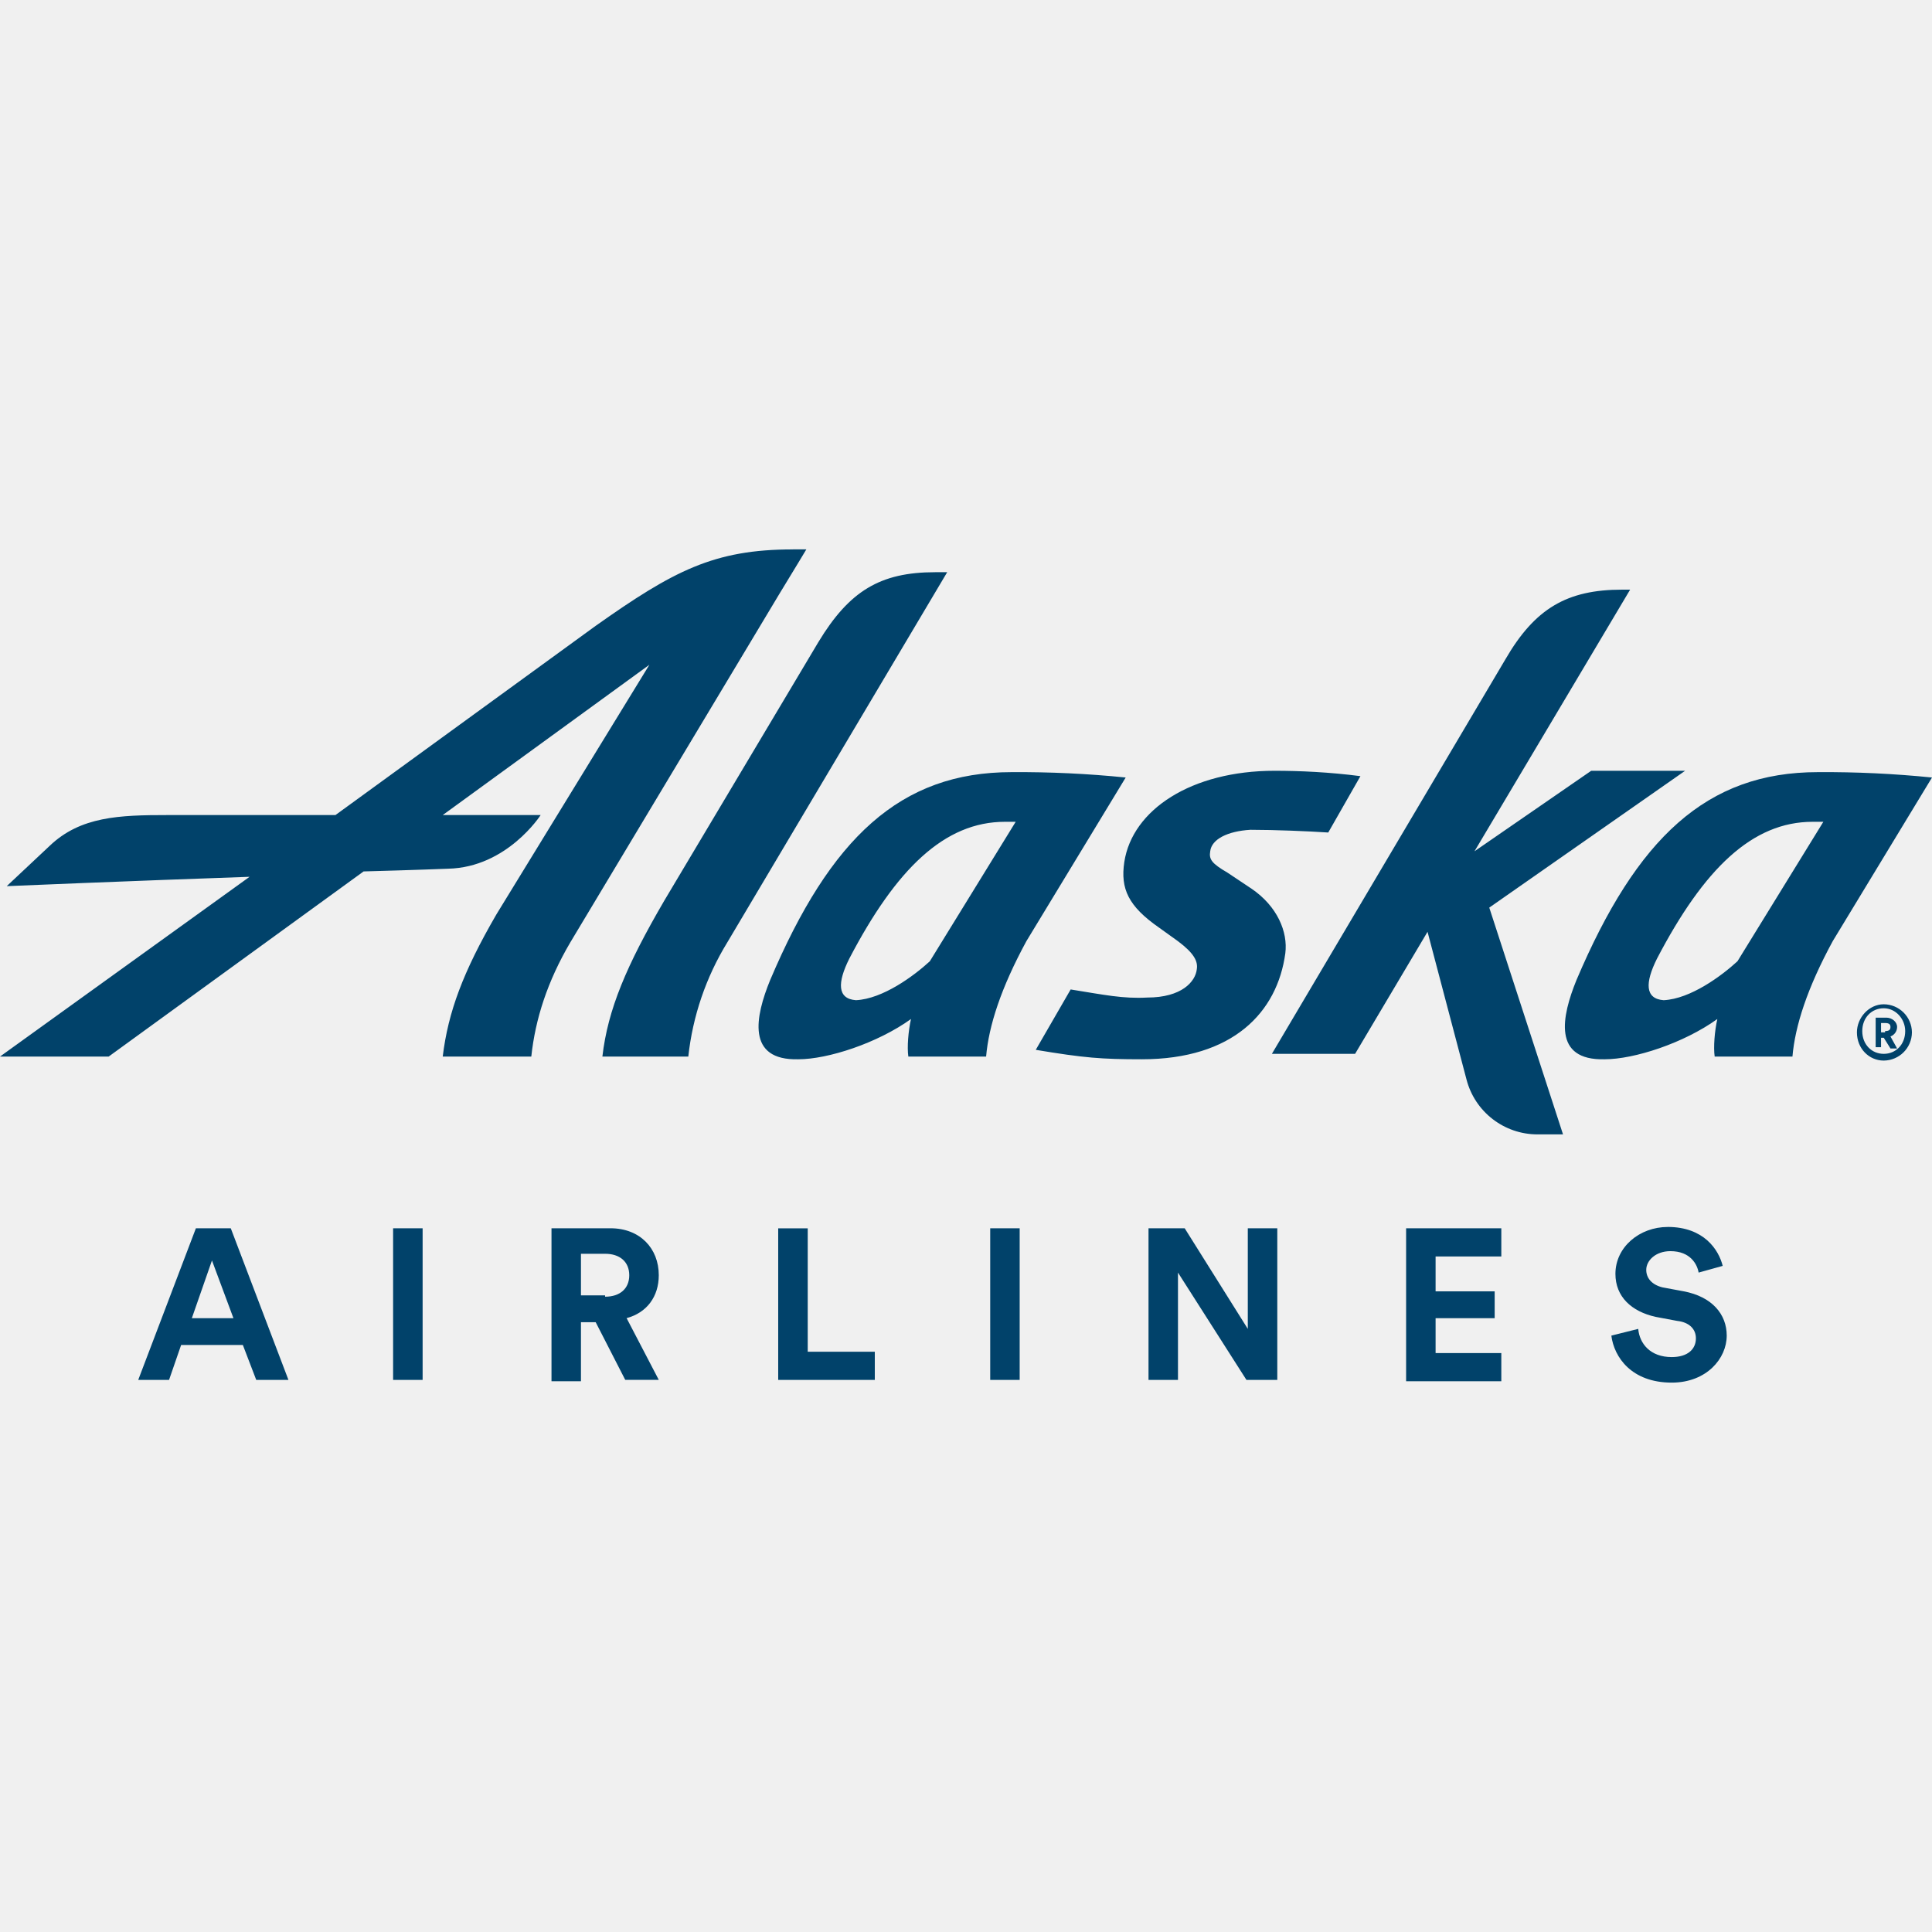
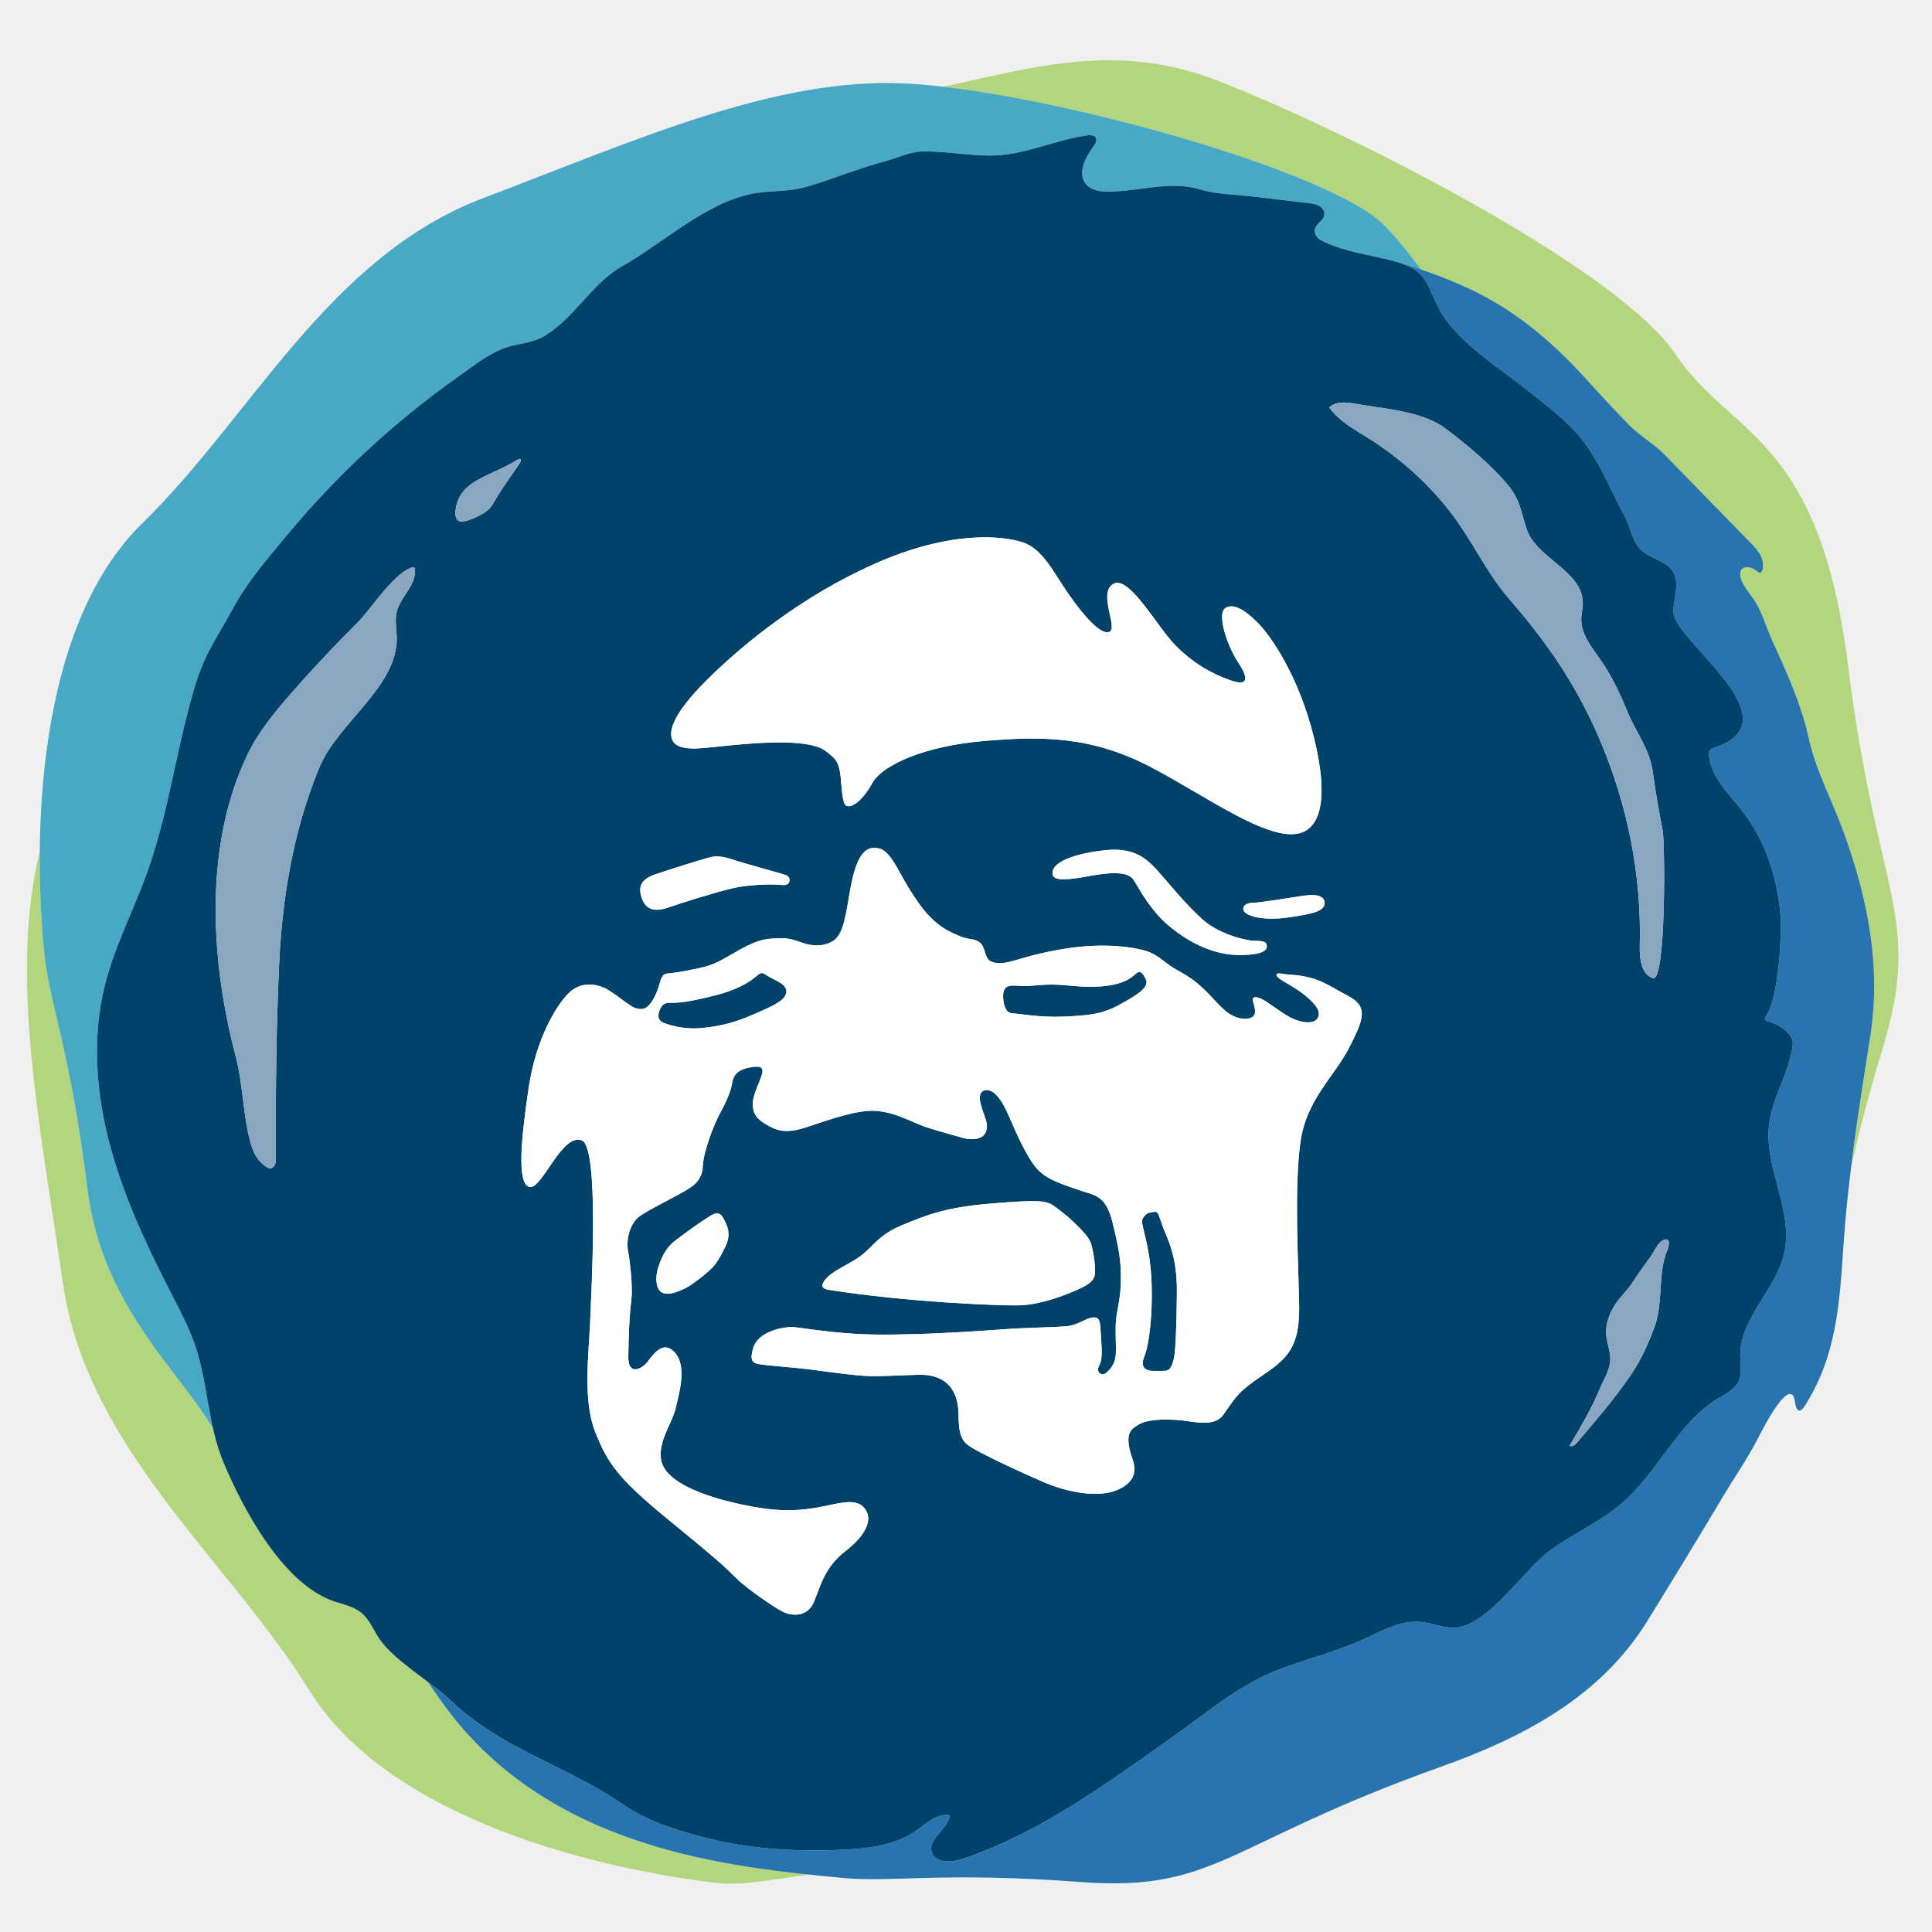
- <svg xmlns="http://www.w3.org/2000/svg" role="img" viewBox="0 0 64 64" fill="#01426a">
-   <path d="M26.268 18.2c-2.623 0-3.958.71-6.536 2.532L11.112 27H5.554c-1.6 0-2.888.044-3.91 1.021L.223 29.355s4.178-.177 8.045-.31L0 35h3.6l8.445-6.133c1.644-.044 2.799-.09 2.799-.09C16.799 28.733 17.91 27 17.91 27h-3.244l6.846-4.979-5.067 8.268c-1.11 1.911-1.601 3.244-1.779 4.711H17.6c.133-1.244.533-2.488 1.289-3.777l6.933-11.557c.49-.8.889-1.467.889-1.467h-.443zm4.71.755c-1.822 0-2.844.624-3.867 2.313L22 29.844c-1.244 2.133-1.867 3.6-2.045 5.156h2.846a9.115 9.115 0 0 1 1.289-3.777l7.287-12.268h-.398zm22.754.578c-1.822 0-2.887.622-3.865 2.31L42.133 34.91h2.756l2.4-4.043 1.29 4.889a2.428 2.428 0 0 0 2.355 1.822h.843l-2.443-7.512 6.488-4.533h-3.111L48.844 28.2 54 19.533h-.268zm-11.51 6c-2.755 0-4.711 1.288-4.978 3.022-.133.889.134 1.466 1.156 2.177l.621.446c.534.4.668.667.624.933-.045.4-.49.934-1.645.934-.8.044-1.422-.09-2.533-.268l-1.156 2c1.6.267 2.178.313 3.511.313 3.022 0 4.49-1.556 4.756-3.512.089-.711-.267-1.555-1.111-2.133l-.801-.535c-.533-.311-.62-.444-.576-.71.044-.4.576-.667 1.332-.712.8 0 1.911.046 2.578.09l1.066-1.867c-1.022-.133-1.999-.178-2.843-.178zm-8.71.045c-3.69 0-6 2.178-8 6.889-.49 1.2-.8 2.667.933 2.623.978 0 2.622-.534 3.733-1.334-.09.4-.133.933-.088 1.244h2.576c.089-1.022.49-2.267 1.334-3.822l3.29-5.422a35.26 35.26 0 0 0-3.778-.178zm26.71 0c-3.688 0-6 2.178-8 6.889-.488 1.2-.8 2.667.934 2.623.978 0 2.622-.534 3.733-1.334-.09.4-.133.933-.088 1.244h2.576c.089-1.022.49-2.267 1.334-3.822L64 25.756a35.26 35.26 0 0 0-3.777-.178zM33.29 27.223h.356l-2.844 4.62c-.534.49-1.557 1.245-2.446 1.29-.622-.045-.622-.577-.222-1.377 1.555-2.978 3.156-4.533 5.156-4.533zm26.756 0h.355l-2.845 4.62c-.534.49-1.555 1.245-2.444 1.29-.622-.045-.622-.577-.222-1.377 1.555-2.978 3.156-4.533 5.156-4.533zm2.355 6.045c-.488 0-.888.442-.888.931 0 .534.4.934.888.934a.94.94 0 0 0 .934-.934.938.938 0 0 0-.934-.931zm0 .132c.4 0 .711.356.711.756 0 .445-.31.754-.71.754-.4 0-.712-.31-.712-.754S62 33.4 62.4 33.4zm-.267.31v.98h.178v-.313h.09l.222.355h.22l-.22-.398a.335.335 0 0 0 .22-.313c0-.177-.177-.31-.355-.31h-.355zm.178.179h.134c.134 0 .178.044.178.132 0 .09-.044.135-.178.135v.043h-.134v-.31zm-7.067 6.756c-.933 0-1.732.665-1.732 1.554 0 .756.532 1.246 1.332 1.424l.71.133c.4.044.624.267.624.578 0 .356-.268.621-.801.621-.711 0-1.065-.445-1.11-.934l-.89.223c.089.711.667 1.557 2 1.557 1.156 0 1.822-.801 1.822-1.557 0-.711-.488-1.289-1.422-1.467l-.71-.132c-.356-.09-.534-.312-.534-.579 0-.31.312-.62.801-.62.667 0 .89.444.934.71l.798-.222c-.133-.534-.622-1.29-1.822-1.29zm-48.756.044-1.91 5.022H5.6l.4-1.156h2.045l.443 1.156h1.067l-1.91-5.022H6.488zm6.533 0v5.022H14v-5.022h-.979zm5.247 0v5.067h.976V43.8h.488l.979 1.91h1.111l-1.066-2.045c.667-.178 1.066-.71 1.066-1.422 0-.889-.622-1.555-1.6-1.555h-1.954zm7.51 0v5.022h3.2v-.934h-2.222V40.69h-.979zm7.023 0v5.022h.976v-5.022h-.976zm5.244 0v5.022h.976v-3.555l2.268 3.555h1.022v-5.022h-.977v3.332l-2.09-3.332h-1.2zm8.533 0v5.067h3.154v-.934h-2.177v-1.156h1.957v-.889h-1.957v-1.154h2.177v-.934h-3.154zm-27.334.844h.8c.49 0 .8.267.8.711 0 .445-.31.711-.8.711v-.045h-.8v-1.377zm-12.223.223.711 1.91H6.355l.666-1.91z" />
+ <svg xmlns="http://www.w3.org/2000/svg" role="img" viewBox="449.7 96.1 213.0 213.0">
+   <path fill="#b3d57d" d="M 653.45 169.52 C 650.27 143.97 640.57 144.33 634.4 135.13 C 628.24 125.93 599.46 111.1 584.12 105.06 C 572.82 100.61 563.58 103.58 553.66 105.66 C 569.02 107.43 594.82 114.73 601.66 120.34 C 602.74 121.23 604.32 123.09 606.22 125.61 C 606.27 125.67 606.32 125.75 606.37 125.81 C 612.84 128.05 618.01 130.71 624.47 137.78 C 626.07 139.54 627.67 141.31 629.34 142.99 C 630.54 144.21 632.01 144.98 633.21 146.23 C 636.47 149.55 639.71 152.88 642.96 156.21 C 644.07 157.36 644.07 158.1 644.07 158.49 C 644.08 158.88 643.9 159.54 643.41 159.09 C 642.93 158.64 642.05 158.4 641.66 158.94 C 641.25 159.77 642.09 160.87 642.9 161.96 C 643.95 163.38 644.36 165.16 645.1 166.76 C 646.7 170.23 648.28 173.73 649.11 177.48 C 649.88 181.03 651.74 184.45 652.97 187.87 C 655.62 195.14 657.11 202.65 655.89 210.38 C 655.13 215.23 654.39 219.97 653.8 224.77 C 654.55 221.36 655.59 217.17 657.24 211.75 C 661.71 197.06 656.63 195.07 653.45 169.52 M 538.91 302.77 C 534.5 303.35 531.45 304.02 528.61 303.68 C 516.27 302.23 492.72 296.88 483.81 282.47 C 474.89 268.07 459.28 255.83 456.63 237.53 C 454.05 219.7 450.72 203.66 454.09 189.93 C 454.05 194.24 454.27 198.2 454.6 201.36 C 455.16 206.75 457.44 211.91 459.3 226.93 C 460.24 234.53 463.3 240.14 467.83 246.17 C 469.67 248.61 471.6 251.01 473.2 253.6 C 473.49 254.89 473.85 256.18 474.38 257.43 C 476.53 262.53 480.93 270.78 486.56 272.66 C 487.57 273 488.67 273.21 489.5 273.88 C 490.43 274.62 490.86 275.79 491.52 276.77 C 492.66 278.44 494.88 280.02 496.89 281.54 C 497.26 282.09 497.64 282.62 498 283.16 C 508.54 298.54 526.54 301.48 538.91 302.77 " />
+   <path fill="#48a9c5" d="M 470.84 243.42 C 470.16 241.74 469.32 240.14 468.49 238.53 C 468.32 238.19 468.14 237.85 467.97 237.51 C 465.49 232.61 463.21 227.57 461.8 222.27 C 460.3 216.61 459.83 210.58 461.22 204.89 C 462.26 200.65 464.29 196.72 465.8 192.63 C 468.32 185.8 469.14 178.43 471.28 171.47 C 472.32 168.09 473.7 166.3 475.32 163.29 C 476.93 160.3 479.17 157.7 481.38 155.04 C 486.87 148.44 493.24 142.56 500.27 137.59 C 501.9 136.44 503.59 135.05 505.5 134.41 C 507.05 133.89 508.34 133.99 509.84 133.07 C 513.13 131.06 514.93 127.36 518.31 125.44 C 522.78 122.91 527.64 118.33 532.81 117.43 C 534.86 117.07 536.67 117.28 538.75 116.66 C 541.64 115.79 544.43 114.63 547.34 113.86 C 548.71 113.5 549.95 112.84 551.39 112.8 C 554.27 112.73 557.24 113.46 560.12 113.19 C 563.3 112.89 566.36 111.47 569.57 111.04 C 569.9 110.99 570.29 110.98 570.48 111.24 C 570.69 111.54 570.47 111.95 570.25 112.24 C 569.35 113.48 568.44 115.22 569.43 116.39 C 569.99 117.08 570.99 117.23 571.88 117.22 C 575.25 117.2 578.75 115.98 582.03 116.99 C 583.8 117.53 585.84 117.54 587.68 117.75 C 589.77 118 591.86 118.24 593.94 118.49 C 594.35 118.54 594.77 118.59 595.12 118.79 C 595.48 118.98 595.76 119.36 595.71 119.76 C 595.64 120.41 594.8 120.74 594.65 121.38 C 594.54 121.85 594.88 122.33 595.31 122.57 C 597.62 123.82 600.82 124.2 603.35 124.88 C 603.45 124.91 603.54 124.93 603.63 124.96 C 603.88 125.01 604.08 125.05 604.18 125.08 C 604.93 125.32 605.66 125.56 606.37 125.81 C 606.32 125.75 606.27 125.68 606.22 125.61 C 604.32 123.09 602.74 121.23 601.66 120.34 C 594.15 114.18 563.75 105.97 549.44 105.3 C 535.14 104.62 520.04 111.47 502.95 117.95 C 485.87 124.44 477.41 142.07 465.43 153.75 C 453.44 165.41 453.35 189.19 454.6 201.36 C 455.16 206.75 457.44 211.9 459.3 226.93 C 460.24 234.53 463.3 240.14 467.83 246.17 C 469.67 248.61 471.61 251.01 473.2 253.6 C 472.44 250.21 472.18 246.73 470.84 243.42 " />
+   <path fill="#2774ae" d="M 652.97 187.87 C 651.74 184.45 649.88 181.03 649.11 177.48 C 648.28 173.73 646.7 170.23 645.1 166.76 C 644.36 165.16 643.95 163.38 642.89 161.96 C 642.09 160.87 641.25 159.77 641.66 158.94 C 642.05 158.4 642.93 158.64 643.41 159.09 C 643.9 159.54 644.08 158.88 644.07 158.49 C 644.07 158.1 644.07 157.36 642.96 156.21 C 639.71 152.88 636.47 149.55 633.22 146.23 C 632.01 144.98 630.54 144.21 629.34 142.99 C 627.67 141.3 626.07 139.54 624.47 137.78 C 617.3 129.93 611.72 127.51 604.18 125.08 C 604.08 125.05 603.88 125.01 603.63 124.96 C 607.37 126.05 606.92 127.79 608.66 130.67 C 610.59 133.87 614.98 136.68 617.9 138.99 C 619.76 140.45 621.68 141.87 623.29 143.59 C 625.87 146.34 627.03 149.76 628.79 152.93 C 629.47 154.16 629.59 155.71 630.59 156.69 C 631.64 157.71 633.42 157.9 634.17 159.15 C 634.96 160.48 634.12 162.15 634.21 163.69 C 634.4 166.79 647.59 175.49 638.86 178.47 C 638.64 178.55 638.4 178.61 638.25 178.78 C 638.08 178.98 638.08 179.27 638.11 179.53 C 638.39 181.77 640.18 183.49 641.6 185.27 C 644.38 188.77 645.66 192.87 646.02 197.24 C 646.12 198.53 645.89 206.04 644.4 208.11 C 644.19 208.41 644.29 208.63 644.64 208.71 C 645.95 209.04 647.46 210.16 647.35 211.23 C 647 214.32 645.08 217.07 644.73 220.16 C 644.2 224.9 647.45 229.58 646.41 234.23 C 645.52 238.27 641.56 241.39 641.56 245.52 C 641.56 246.51 641.79 247.57 641.34 248.46 C 640.91 249.3 639.98 249.75 639.16 250.25 C 634.61 253.02 632.47 258.46 628.42 261.91 C 626.06 263.92 623.14 265.18 620.63 266.99 C 617.71 269.11 613.82 275.3 610.14 275.55 C 608.87 275.64 607.66 275.05 606.39 274.92 C 604.45 274.72 602.58 275.6 600.83 276.45 C 597.24 278.2 593.68 278.96 590.09 280.41 C 586.1 282.03 582.39 285.2 578.89 287.66 C 571.68 292.75 564.43 298.11 555.95 301.02 C 554.68 301.45 552.84 301.57 552.43 300.31 C 551.94 298.82 554.21 297.79 554.43 296.24 C 553.09 295.95 551.92 297.07 550.8 297.87 C 548.52 299.49 545.57 299.89 542.76 300.02 C 537.53 300.28 531.93 299.96 526.86 298.55 C 523.83 297.71 521.04 296.86 518.46 295.08 C 512.21 290.77 505.03 288.95 499.42 283.62 C 498.71 282.94 497.82 282.25 496.89 281.55 C 497.26 282.09 497.64 282.62 498 283.16 C 509.65 300.15 530.44 301.97 542.64 303.14 C 548.05 303.66 553.56 302.45 568.69 303.58 C 583.82 304.72 584.66 299.41 608.62 290.86 C 617.66 287.63 626.14 283.18 631.3 274.84 C 634.12 270.27 636.93 265.68 639.68 261.05 C 640.93 258.96 642.39 256.87 643.49 254.71 C 644.52 252.7 646.41 249.23 647.28 249.86 C 647.69 250.14 647.51 251.27 647.94 251.57 C 648.15 251.72 648.42 251.47 648.57 251.26 C 652.14 245.73 652.49 240.11 652.93 233.55 C 653.46 225.63 654.67 218.16 655.89 210.38 C 657.11 202.65 655.62 195.14 652.97 187.87 " />
+   <path fill="#01426a" d="M 632.97 232.88 C 632.39 233.21 632.02 234.19 631.63 234.71 C 630.99 235.6 630.34 236.45 629.77 237.36 C 629.17 238.33 628.28 239.08 627.68 240.06 C 627.51 240.32 627.37 240.6 627.24 240.89 C 626.89 241.68 626.7 242.54 626.79 243.39 C 626.86 244.07 627.11 244.72 627.2 245.39 C 627.39 246.93 626.62 247.91 626.07 249.23 C 625.16 251.43 623.96 253.43 622.74 255.5 C 623.04 255.65 623.38 255.37 623.6 255.11 C 625.67 252.66 627.78 250.23 629.58 247.57 C 630.62 246.02 631.41 244.25 632.07 242.5 C 633.12 239.71 632.42 236.56 633.51 233.95 C 633.79 233.29 633.85 232.39 632.97 232.88 M 624.21 173.73 C 624.91 175.05 625.55 176.41 626.13 177.78 C 629.14 184.89 630.69 192.62 630.48 200.34 C 630.45 201.73 630.61 203.51 631.93 203.94 C 633.4 204.41 633.26 188.99 633.01 187.68 C 632.59 185.48 632.21 183.41 631.92 181.21 C 631.59 178.74 630.12 176.94 629.18 174.69 C 628.32 172.61 627.41 170.62 626.1 168.77 C 625.16 167.43 624.04 166.04 624.03 164.45 C 624.02 163.83 624.2 163.23 624.2 162.61 C 624.23 159.04 619.07 157.67 618.01 154.43 C 617.4 152.57 617.28 151.17 615.95 149.58 C 614.05 147.32 611.38 145.07 609 143.3 C 606.43 141.4 602.17 141.16 599.11 140.61 C 598.12 140.44 596.96 140.32 596.25 141.02 C 597.34 142.55 599.07 143.47 600.66 144.47 C 604.01 146.58 607 149.26 609.45 152.36 C 611.94 155.51 613.55 159.25 616.2 162.27 C 619.3 165.82 622.03 169.56 624.21 173.73 M 529.38 230.3 C 528.87 229.42 528.07 230.13 527.55 230.44 C 527.02 230.75 525.35 231.96 524.18 232.84 C 523.02 233.73 522.59 234.87 522.27 235.84 C 521.94 236.81 521.95 238.22 522.69 238.6 C 523.21 238.87 523.95 238.68 524.48 238.46 C 525.14 238.2 525.54 238.01 526.03 237.65 C 526.88 237.04 527.26 236.75 527.96 236.12 C 528.61 235.54 528.98 234.93 529.67 233.54 C 530.36 232.14 529.88 231.17 529.38 230.3 M 541.06 238.3 C 549.4 239.63 560.04 240.09 562.16 240 C 564.27 239.93 566.56 239.11 568.07 238.46 C 569.59 237.83 570.09 237.47 570.34 236.87 C 570.6 236.27 570.26 234.09 569.99 233.23 C 569.72 232.36 568.65 231.41 567.99 230.76 C 567.3 230.08 566.03 229.14 565.81 229 C 565.04 228.46 564.05 228.36 558.94 228.79 C 553.84 229.22 551.89 230.05 549.23 231.14 C 546.57 232.23 546.04 233.45 544.69 234.49 C 543.34 235.52 541.5 236.14 540.66 237.2 C 540 238.04 540.62 238.23 541.06 238.3 M 598.43 205.96 C 596.25 204.78 595.4 204.16 593.89 203.83 C 592.5 203.52 592.02 203.6 591.36 203.5 C 590.7 203.39 590.52 203.39 590.45 203.53 C 590.38 203.67 590.55 203.9 591.23 204.3 C 591.91 204.7 593.13 205.4 593.91 206.12 C 594.7 206.83 595.41 207.6 594.96 208.35 C 594.51 209.1 593.02 208.84 591.93 208.26 C 590.85 207.67 589.3 206.44 588.72 206.2 C 588.15 205.96 587.69 205.92 587.85 206.53 C 588.01 207.14 588.27 207.83 587.83 208.19 C 587.39 208.55 586.01 208.59 584.8 207.55 C 583.59 206.5 583.23 205.79 581.67 204.48 C 580.58 203.57 579.56 203.16 578.73 202.59 C 577.91 202.01 577.14 201.26 576.02 200.93 C 574.91 200.59 571.61 199.94 566.88 200.73 C 562.13 201.53 561.05 202.44 559.59 202.27 C 558.72 202.16 558.54 201.89 558.27 201.01 C 557.99 200.12 557.8 200.02 557.37 199.8 C 556.93 199.58 556.39 199.69 555.55 199.32 C 554.71 198.95 552.86 198.4 550.85 195.48 C 549.31 193.25 548.79 191.91 548.05 190.86 C 547.31 189.8 546.8 189.54 545.92 189.59 C 544.67 189.67 543.94 191.39 543.46 194.04 C 542.97 196.68 542.77 199.14 541.48 199.88 C 540.19 200.62 538.85 200.27 538.16 200.04 C 537.47 199.81 536.67 199.46 535.45 199.54 C 534.23 199.61 533.47 199.58 531.3 200.78 C 529.14 201.98 528.61 202.46 526.63 202.87 C 524.65 203.29 524.08 203.33 523.55 203.4 C 523.02 203.47 522.72 203.36 522.4 204.6 C 522.07 205.84 521.34 207.21 520.59 207.33 C 519.84 207.44 519.32 207.03 518.93 206.77 C 518.54 206.52 517.08 205.34 516.28 204.99 C 515.47 204.64 513.81 204.22 512.42 205.57 C 511.03 206.91 508.78 210.67 507.99 216 C 507.2 221.36 506.64 226.46 508.02 226.95 C 509.41 227.43 511.63 220.92 513.86 221.84 C 515.79 222.63 514.89 238.48 514.76 241.89 C 514.62 245.31 513.93 250.42 515.31 253.94 C 516.69 257.46 517.9 259.15 523.35 263.61 C 528.8 268.06 529.74 268.96 530.91 270.13 C 532.09 271.3 535.26 273.45 536.06 273.82 C 536.85 274.2 538.68 274.52 539.44 272.69 C 540.2 270.86 540.61 268.89 542.93 267.09 C 545.24 265.3 545.79 263.71 545.21 262.68 C 544.62 261.64 543.62 261.57 542.06 261.85 C 540.51 262.12 537.79 263.02 533.61 262.36 C 529.43 261.71 523.14 260.05 522.59 257.08 C 522.21 255.01 523.85 252.96 524.21 251.29 C 524.56 249.7 525.59 246.41 523.84 244.96 C 522.7 244.04 521.73 245.38 521.11 246.21 C 520.49 247.04 518.93 247.83 518.97 245.69 C 519 243.55 519.07 241.28 519.31 239.34 C 519.48 237.99 519.14 235.02 518.93 233.95 C 518.73 232.88 519.07 230.95 520.32 230.12 C 521.56 229.29 524.11 228.05 525.11 227.46 C 526.12 226.88 527.12 226.25 527.18 224.67 C 527.25 223.08 528.39 220.07 529.15 218.7 C 529.91 217.32 530.32 216.21 530.43 215.45 C 530.54 214.69 531 214.05 532.24 213.81 C 533.48 213.57 534 213.64 533.66 214.69 C 533.31 215.74 532.62 217 532.69 218.02 C 532.76 219.04 533.29 219.57 534.25 220.11 C 535.19 220.64 536.14 221.18 538.56 220.39 C 540.98 219.59 544.23 218.41 546.29 218.57 C 548.68 218.77 550.46 219.98 552.18 220.49 C 553.41 220.86 553.61 220.92 555.86 221.55 C 556.99 221.86 557.7 221.59 558 221.39 C 558.29 221.18 558.67 220.66 558.44 219.75 C 558.22 218.83 557.15 216.8 558.13 216.36 C 559.12 215.93 560.14 217.28 560.91 219.11 C 561.69 220.94 562.96 223.79 564.05 224.98 C 565.14 226.17 566.73 226.62 568.56 227.27 C 570.39 227.93 571.6 227.76 572.37 230.93 C 573.15 234.11 573.25 235.2 573.27 236.64 C 573.32 239.79 572.72 240.31 572.7 242.53 C 572.68 245.14 572.99 245.97 572.02 247.1 C 571.67 247.5 571.31 247.8 570.93 247.47 C 570.55 247.14 570.85 246.79 571.02 246.33 C 571.26 245.64 571.15 244.58 571.07 243.3 C 571 242.38 571.01 242.32 570.98 242.09 C 570.91 241.54 570.68 241.3 570.21 241.35 C 569.23 241.46 568.63 242.21 567.18 242.32 C 565.74 242.44 562.4 242.49 560.36 242.65 C 558.32 242.81 553.98 243.09 550.66 243.18 C 547.33 243.27 544.89 243.3 541.55 242.95 C 538.2 242.59 537.54 242.39 536.91 242.4 C 536.28 242.41 533.26 242.75 532.71 244.81 C 532.41 245.91 532.54 246.33 533.3 246.48 C 534.07 246.63 537.37 246.88 538.94 247.07 C 540.51 247.27 544.05 247.8 545.8 247.82 C 547.54 247.83 549.79 247.68 551.05 247.67 C 552.31 247.66 555.3 247.86 555.38 252.05 C 555.4 253.49 555.46 254.74 556.44 255.44 C 557.42 256.14 561.16 257.93 564.54 259.41 C 567.91 260.89 571.08 261.12 572.8 260.4 C 574.51 259.68 575.14 258.58 574.56 256.98 C 573.98 255.37 573.92 254.14 574.6 253.6 C 575.28 253.05 576.05 252.46 579.35 252.64 C 581.16 252.73 583.52 253.59 584.61 252.02 C 586.09 249.89 586.26 249.52 588.96 247.68 C 591.67 245.84 593.02 244.57 592.93 239.97 C 592.84 235.23 592.38 227.22 593.05 222.16 C 593.69 217.3 596.75 214.91 598.46 211.57 C 599.96 208.62 600.62 207.13 598.43 205.96 M 507.08 146.71 C 506.97 146.61 506.52 146.93 506.25 147.08 C 505.42 147.57 504.52 147.95 503.65 148.36 C 501.79 149.24 500.24 150.09 499.93 152.28 C 499.89 152.57 499.88 152.88 499.98 153.15 C 500 153.24 500.05 153.32 500.11 153.4 C 500.57 154.03 502.5 152.99 503.03 152.67 C 503.83 152.2 504.09 151.56 504.55 150.8 C 504.89 150.23 505.29 149.66 505.66 149.11 C 506.07 148.51 506.5 147.91 506.91 147.3 C 507.04 147.12 507.19 146.81 507.08 146.71 M 520.5 195.24 C 520.75 195.88 521.35 196.82 523.25 196.19 C 525.15 195.55 528.69 194.43 530.55 194.01 C 532.41 193.6 534.92 193.55 535.92 193.67 C 536.92 193.79 536.94 192.82 536.38 192.6 C 535.83 192.37 532.09 191.41 530.41 190.84 C 528.74 190.27 528.03 190.59 527.36 190.79 C 526.68 190.97 523.51 191.96 521.96 192.49 C 520.4 193.03 519.97 193.82 520.5 195.24 M 523.78 177.57 C 524.05 178.36 524.96 178.77 527.25 178.57 C 529.83 178.36 538.41 177.11 540.73 178.9 C 542.03 179.9 542.27 180.12 542.46 182.62 C 542.66 185.11 542.93 184.92 543.28 184.98 C 543.63 185.03 544.71 184.52 545.86 182.45 C 547 180.39 551.76 178.33 558.2 177.79 C 564.6 177.25 570.02 177.25 576.56 180.66 C 582.93 183.99 590.07 189.34 593.43 187.8 C 595.17 187 596.25 184.19 594.54 177.33 C 592.83 170.46 589.74 166.23 588.63 165.04 C 587.52 163.85 585.91 162.46 584.83 163.11 C 583.75 163.77 585.1 167.48 586.21 169.14 C 587.32 170.79 587.41 171.82 585.4 171.12 C 583.39 170.41 581.41 169.36 579.38 167.34 C 577.34 165.34 574.23 159.51 572.46 160.46 C 570.7 161.41 572.98 165.31 572.03 165.75 C 571.08 166.18 569.23 164.04 567.58 161.7 C 565.93 159.37 564.71 156.63 562.48 155.9 C 560.26 155.17 554.55 154.52 546.12 158.26 C 538.18 161.79 531.67 167.05 527.66 171.04 C 523.64 175.02 523.51 176.79 523.78 177.57 M 589.32 200.16 C 589.27 199.9 588.59 199.81 588.07 199.83 C 587.55 199.86 584.3 199.29 582.27 197.46 C 580.24 195.64 578.35 193.21 577.28 192.05 C 576.22 190.89 574.87 189.52 571.68 189.82 C 568.48 190.13 565.43 191.1 565.76 192.55 C 565.93 193.28 567.7 193.07 569.52 192.73 C 571.34 192.41 573.97 191.95 574.7 193.14 C 575.44 194.32 576.6 196.59 578.77 198.34 C 580.95 200.09 583.64 201.49 586.72 201.39 C 589.79 201.3 589.37 200.42 589.32 200.16 M 593.04 194.91 C 591.88 195.1 588.47 195.62 588.02 195.62 C 587.57 195.62 586.74 195.71 586.77 196.33 C 586.79 197.05 588.85 197.65 591.69 197.25 C 594.52 196.85 595.82 196.54 595.73 195.57 C 595.64 194.61 594.19 194.72 593.04 194.91 M 493.41 163.68 C 493.81 161.82 495.61 160.72 495.44 158.83 C 495.43 158.73 495.39 158.52 494.93 158.72 C 492.8 159.68 490.64 163.23 489.09 164.77 C 486.56 167.28 484.12 169.88 481.78 172.56 C 479.93 174.68 478.13 176.87 476.93 179.41 C 473.77 186.08 473.08 193.66 473.66 200.94 C 473.98 204.88 474.69 208.8 475.7 212.62 C 476.55 215.87 476.49 219.57 477.48 222.6 C 477.78 223.5 478.38 224.36 479.19 224.82 C 479.46 224.98 480.11 224.98 480.11 223.88 C 480.08 216.52 480.15 209.22 480.5 201.84 C 480.6 199.89 480.77 197.93 481.02 195.98 C 481.68 190.71 482.91 185.48 484.96 180.6 C 486.99 175.75 493.6 171.76 493.44 166.31 C 493.42 165.43 493.23 164.54 493.41 163.68 M 646.41 234.24 C 645.52 238.27 641.56 241.39 641.56 245.52 C 641.56 246.51 641.8 247.57 641.34 248.46 C 640.91 249.3 639.98 249.75 639.16 250.25 C 634.61 253.02 632.47 258.46 628.42 261.91 C 626.06 263.92 623.14 265.18 620.63 267 C 617.71 269.11 613.82 275.3 610.14 275.55 C 608.88 275.63 607.66 275.05 606.39 274.92 C 604.45 274.72 602.58 275.6 600.83 276.45 C 597.24 278.2 593.68 278.96 590.09 280.41 C 586.1 282.03 582.39 285.2 578.89 287.66 C 571.68 292.75 564.42 298.11 555.95 301.01 C 554.68 301.45 552.84 301.57 552.43 300.31 C 551.94 298.82 554.21 297.79 554.43 296.24 C 553.09 295.95 551.92 297.07 550.8 297.87 C 548.52 299.49 545.58 299.89 542.76 300.02 C 537.53 300.28 531.93 299.96 526.86 298.55 C 523.83 297.71 521.04 296.86 518.46 295.08 C 512.21 290.77 505.02 288.95 499.42 283.61 C 497.15 281.45 493.18 279.21 491.52 276.77 C 490.86 275.79 490.43 274.62 489.5 273.88 C 488.67 273.21 487.57 272.99 486.56 272.66 C 480.93 270.78 476.53 262.53 474.38 257.43 C 472.46 252.9 472.69 247.99 470.84 243.42 C 470.16 241.74 469.32 240.14 468.49 238.53 C 468.32 238.19 468.14 237.85 467.97 237.51 C 465.49 232.61 463.21 227.57 461.8 222.27 C 460.3 216.61 459.83 210.58 461.22 204.89 C 462.26 200.65 464.29 196.72 465.8 192.63 C 468.32 185.8 469.14 178.43 471.28 171.47 C 472.32 168.08 473.7 166.3 475.32 163.29 C 476.93 160.3 479.17 157.7 481.39 155.04 C 486.87 148.44 493.24 142.56 500.27 137.59 C 501.9 136.44 503.59 135.05 505.5 134.41 C 507.05 133.89 508.34 133.99 509.84 133.07 C 513.12 131.06 514.93 127.36 518.31 125.44 C 522.79 122.91 527.64 118.33 532.81 117.43 C 534.86 117.07 536.67 117.28 538.75 116.66 C 541.64 115.79 544.43 114.63 547.35 113.86 C 548.71 113.49 549.96 112.84 551.39 112.8 C 554.27 112.73 557.24 113.46 560.12 113.19 C 563.3 112.89 566.36 111.47 569.57 111.03 C 569.9 110.99 570.29 110.98 570.48 111.24 C 570.69 111.54 570.47 111.95 570.25 112.24 C 569.35 113.48 568.44 115.22 569.43 116.4 C 570 117.08 570.99 117.23 571.88 117.23 C 575.25 117.2 578.75 115.98 582.03 116.99 C 583.8 117.53 585.85 117.54 587.68 117.75 C 589.77 118 591.86 118.24 593.94 118.49 C 594.35 118.54 594.77 118.59 595.12 118.79 C 595.48 118.98 595.76 119.36 595.71 119.76 C 595.64 120.41 594.8 120.74 594.66 121.38 C 594.55 121.85 594.88 122.33 595.31 122.57 C 597.62 123.82 600.81 124.2 603.35 124.88 C 607.41 125.97 606.88 127.71 608.66 130.67 C 610.59 133.87 614.98 136.68 617.9 138.98 C 619.76 140.45 621.68 141.87 623.29 143.59 C 625.87 146.34 627.03 149.76 628.79 152.93 C 629.47 154.16 629.59 155.71 630.59 156.69 C 631.63 157.71 633.42 157.9 634.17 159.15 C 634.96 160.48 634.12 162.15 634.21 163.69 C 634.41 166.79 647.59 175.49 638.86 178.47 C 638.64 178.55 638.4 178.61 638.25 178.78 C 638.08 178.98 638.08 179.27 638.12 179.52 C 638.39 181.77 640.18 183.49 641.6 185.27 C 644.38 188.77 645.66 192.87 646.02 197.24 C 646.12 198.52 645.89 206.04 644.4 208.11 C 644.19 208.41 644.29 208.63 644.64 208.71 C 645.95 209.04 647.46 210.16 647.35 211.23 C 647 214.32 645.08 217.07 644.73 220.16 C 644.2 224.9 647.45 229.58 646.41 234.24 M 577.01 229.7 C 576.34 229.77 576.16 229.83 575.84 230.21 C 575.48 230.64 575.58 230.82 575.86 232.03 C 576.14 233.24 576.59 234.91 576.67 237.86 C 576.75 240.81 576.46 244.18 575.84 245.71 C 575.23 247.23 576.59 247.24 576.83 247.24 C 577.06 247.24 577.88 247.25 578.16 247.23 C 578.69 247.2 578.89 246.75 579.1 245.96 C 579.29 245.22 579.41 242.8 579.45 238.59 C 579.49 234.37 578.3 232.5 577.88 231.3 C 577.46 230.11 577.4 229.66 577.01 229.7 M 535.79 204.5 C 535.09 204.05 534.66 203.93 534.18 203.6 C 533.7 203.27 533.57 203.32 533.14 203.68 C 532.72 204.04 531.52 205.06 528.74 205.79 C 525.95 206.51 524.81 206.63 523.95 206.66 C 523.42 206.67 522.89 206.51 522.49 207.32 C 522.12 208.06 522.29 208.62 522.8 208.84 C 523.32 209.07 525.04 209.65 527.18 209.43 C 529.32 209.21 530.86 208.75 532.41 208.09 C 533.96 207.42 535.41 206.83 536.01 206.21 C 536.61 205.59 536.49 204.95 535.79 204.5 M 573.1 206.88 C 571.18 207.93 569.66 208.06 566.98 208.18 C 564.3 208.29 561.93 207.84 561.29 207.81 C 560.64 207.78 560.36 207.03 560.3 206.18 C 560.18 204.41 561.3 204.78 562.42 204.8 C 563.54 204.84 564.56 204.59 566.23 204.66 C 567.89 204.73 569.91 205.13 572.29 204.69 C 574.04 204.36 574.57 203.73 574.98 203.41 C 575.39 203.09 575.64 203.26 576.04 204.1 C 576.44 204.94 575.01 205.84 573.1 206.88 " />
+   <path fill="#8ba6c1" d="M 627.24 240.89 C 626.89 241.68 626.7 242.54 626.79 243.39 C 626.86 244.07 627.11 244.72 627.2 245.4 C 627.39 246.93 626.61 247.91 626.07 249.23 C 625.16 251.43 623.96 253.43 622.74 255.5 C 623.04 255.65 623.38 255.37 623.6 255.11 C 625.67 252.66 627.78 250.23 629.58 247.57 C 630.62 246.02 631.41 244.25 632.07 242.5 C 633.12 239.71 632.42 236.56 633.51 233.94 C 633.79 233.29 633.85 232.39 632.97 232.88 C 632.39 233.21 632.02 234.19 631.64 234.72 C 630.99 235.6 630.34 236.44 629.77 237.36 C 629.17 238.33 628.28 239.08 627.68 240.06 C 627.51 240.32 627.37 240.6 627.24 240.89 M 630.49 200.34 C 630.45 201.73 630.61 203.51 631.93 203.94 C 633.4 204.41 633.26 188.99 633.01 187.68 C 632.59 185.48 632.21 183.41 631.92 181.22 C 631.6 178.74 630.12 176.94 629.18 174.69 C 628.32 172.61 627.41 170.62 626.1 168.77 C 625.16 167.43 624.04 166.04 624.03 164.45 C 624.02 163.83 624.2 163.23 624.2 162.61 C 624.23 159.05 619.07 157.67 618.01 154.43 C 617.4 152.57 617.28 151.16 615.95 149.58 C 614.05 147.32 611.38 145.07 609 143.3 C 606.43 141.4 602.17 141.16 599.1 140.61 C 598.12 140.43 596.96 140.32 596.25 141.02 C 597.34 142.55 599.06 143.47 600.66 144.47 C 604.01 146.58 607 149.26 609.45 152.36 C 611.94 155.51 613.55 159.25 616.2 162.27 C 619.29 165.82 622.03 169.56 624.21 173.73 C 624.91 175.06 625.55 176.41 626.13 177.78 C 629.15 184.89 630.69 192.62 630.49 200.34 M 500.1 153.4 C 500.57 154.03 502.5 152.99 503.03 152.67 C 503.83 152.19 504.09 151.56 504.55 150.8 C 504.89 150.23 505.29 149.66 505.66 149.11 C 506.07 148.51 506.49 147.91 506.91 147.3 C 507.03 147.12 507.19 146.8 507.08 146.71 C 506.97 146.61 506.52 146.93 506.25 147.08 C 505.42 147.57 504.52 147.95 503.65 148.36 C 501.79 149.24 500.24 150.09 499.93 152.28 C 499.89 152.57 499.88 152.88 499.97 153.16 C 500.01 153.24 500.05 153.32 500.1 153.4 M 481.01 195.98 C 480.77 197.93 480.6 199.89 480.5 201.84 C 480.15 209.22 480.08 216.51 480.11 223.88 C 480.11 224.98 479.46 224.98 479.19 224.82 C 478.38 224.36 477.78 223.5 477.48 222.6 C 476.49 219.57 476.55 215.87 475.7 212.62 C 474.69 208.8 473.98 204.88 473.67 200.94 C 473.08 193.66 473.77 186.08 476.93 179.41 C 478.12 176.87 479.93 174.68 481.78 172.56 C 484.12 169.88 486.56 167.28 489.09 164.77 C 490.64 163.23 492.8 159.68 494.93 158.72 C 495.39 158.51 495.43 158.73 495.45 158.83 C 495.61 160.72 493.81 161.82 493.42 163.68 C 493.23 164.54 493.42 165.43 493.44 166.31 C 493.61 171.76 487 175.75 484.96 180.6 C 482.91 185.48 481.68 190.71 481.01 195.98 " />
+   <path fill="#fff" d="M 562.42 204.81 C 563.54 204.84 564.57 204.59 566.23 204.66 C 567.89 204.73 569.9 205.13 572.29 204.69 C 574.04 204.37 574.57 203.73 574.98 203.41 C 575.39 203.09 575.64 203.26 576.04 204.1 C 576.44 204.94 575.01 205.84 573.1 206.88 C 571.18 207.93 569.66 208.06 566.98 208.18 C 564.3 208.29 561.93 207.84 561.29 207.81 C 560.64 207.78 560.36 207.03 560.3 206.18 C 560.18 204.41 561.3 204.78 562.42 204.81 M 523.95 206.66 C 524.81 206.63 525.95 206.51 528.74 205.79 C 531.52 205.06 532.72 204.04 533.14 203.68 C 533.57 203.32 533.7 203.27 534.18 203.6 C 534.66 203.93 535.09 204.05 535.79 204.5 C 536.49 204.95 536.61 205.59 536.01 206.21 C 535.41 206.83 533.96 207.42 532.41 208.09 C 530.86 208.75 529.32 209.21 527.18 209.43 C 525.04 209.65 523.32 209.06 522.8 208.84 C 522.28 208.62 522.12 208.05 522.49 207.32 C 522.89 206.51 523.42 206.67 523.95 206.66 M 576.83 247.24 C 576.59 247.24 575.23 247.23 575.84 245.71 C 576.46 244.18 576.75 240.8 576.67 237.86 C 576.59 234.91 576.14 233.24 575.86 232.03 C 575.58 230.82 575.48 230.64 575.84 230.21 C 576.16 229.83 576.34 229.77 577.01 229.7 C 577.4 229.66 577.46 230.11 577.88 231.3 C 578.3 232.5 579.49 234.37 579.45 238.59 C 579.41 242.8 579.29 245.22 579.1 245.96 C 578.89 246.75 578.69 247.2 578.16 247.23 C 577.88 247.25 577.06 247.24 576.83 247.24 M 545.92 189.59 C 544.67 189.66 543.94 191.39 543.46 194.04 C 542.97 196.68 542.77 199.14 541.48 199.88 C 540.19 200.62 538.85 200.27 538.16 200.04 C 537.47 199.81 536.67 199.47 535.45 199.54 C 534.23 199.61 533.47 199.58 531.3 200.78 C 529.14 201.98 528.61 202.46 526.63 202.87 C 524.65 203.29 524.08 203.33 523.55 203.4 C 523.02 203.47 522.72 203.36 522.4 204.6 C 522.07 205.84 521.34 207.21 520.59 207.32 C 519.84 207.44 519.32 207.03 518.93 206.77 C 518.54 206.52 517.08 205.34 516.28 204.99 C 515.47 204.64 513.81 204.22 512.42 205.57 C 511.03 206.91 508.78 210.67 507.99 216 C 507.2 221.35 506.64 226.46 508.02 226.95 C 509.41 227.43 511.63 220.92 513.86 221.84 C 515.79 222.63 514.89 238.48 514.76 241.89 C 514.62 245.31 513.93 250.42 515.31 253.94 C 516.69 257.46 517.9 259.15 523.35 263.61 C 528.81 268.06 529.74 268.96 530.91 270.13 C 532.09 271.3 535.26 273.45 536.06 273.82 C 536.85 274.2 538.68 274.52 539.44 272.69 C 540.2 270.86 540.61 268.89 542.93 267.09 C 545.24 265.3 545.79 263.71 545.21 262.67 C 544.62 261.64 543.62 261.57 542.06 261.85 C 540.51 262.12 537.78 263.02 533.61 262.36 C 529.43 261.71 523.14 260.05 522.59 257.08 C 522.21 255.01 523.85 252.96 524.21 251.28 C 524.56 249.7 525.6 246.41 523.84 244.96 C 522.7 244.04 521.73 245.38 521.11 246.21 C 520.49 247.04 518.93 247.83 518.97 245.69 C 519 243.55 519.07 241.28 519.31 239.34 C 519.48 237.99 519.14 235.02 518.93 233.95 C 518.73 232.88 519.07 230.95 520.32 230.12 C 521.56 229.29 524.11 228.05 525.11 227.46 C 526.11 226.88 527.12 226.25 527.18 224.67 C 527.25 223.08 528.39 220.08 529.15 218.7 C 529.91 217.31 530.32 216.21 530.43 215.45 C 530.53 214.69 531 214.05 532.24 213.81 C 533.48 213.57 534 213.64 533.66 214.69 C 533.31 215.74 532.62 217 532.69 218.02 C 532.76 219.04 533.29 219.57 534.24 220.11 C 535.19 220.64 536.14 221.18 538.56 220.39 C 540.98 219.59 544.23 218.41 546.29 218.57 C 548.68 218.77 550.46 219.98 552.18 220.49 C 553.41 220.86 553.61 220.92 555.86 221.55 C 556.99 221.86 557.7 221.6 558 221.39 C 558.29 221.18 558.67 220.66 558.44 219.75 C 558.22 218.83 557.15 216.8 558.13 216.36 C 559.12 215.93 560.14 217.28 560.91 219.11 C 561.69 220.94 562.96 223.79 564.05 224.98 C 565.14 226.17 566.73 226.62 568.56 227.27 C 570.39 227.93 571.6 227.75 572.37 230.93 C 573.15 234.11 573.25 235.2 573.27 236.64 C 573.32 239.79 572.72 240.31 572.7 242.53 C 572.68 245.14 572.99 245.97 572.02 247.1 C 571.67 247.5 571.31 247.8 570.93 247.47 C 570.55 247.14 570.85 246.79 571.02 246.33 C 571.26 245.64 571.15 244.58 571.07 243.3 C 571 242.38 571.01 242.32 570.98 242.09 C 570.92 241.54 570.68 241.3 570.21 241.35 C 569.23 241.46 568.63 242.21 567.18 242.33 C 565.74 242.44 562.4 242.49 560.36 242.65 C 558.32 242.81 553.98 243.09 550.66 243.18 C 547.33 243.27 544.89 243.3 541.55 242.95 C 538.2 242.59 537.54 242.39 536.91 242.4 C 536.28 242.41 533.26 242.75 532.71 244.81 C 532.41 245.91 532.54 246.33 533.3 246.48 C 534.07 246.63 537.37 246.88 538.94 247.07 C 540.51 247.27 544.05 247.8 545.8 247.82 C 547.54 247.83 549.79 247.68 551.05 247.66 C 552.31 247.65 555.31 247.86 555.38 252.05 C 555.4 253.49 555.46 254.74 556.44 255.44 C 557.42 256.15 561.16 257.93 564.54 259.41 C 567.91 260.89 571.08 261.12 572.8 260.4 C 574.52 259.68 575.14 258.58 574.56 256.98 C 573.98 255.37 573.92 254.14 574.6 253.6 C 575.28 253.05 576.05 252.46 579.35 252.64 C 581.16 252.73 583.53 253.59 584.61 252.02 C 586.09 249.89 586.26 249.52 588.96 247.68 C 591.67 245.84 593.02 244.57 592.93 239.97 C 592.84 235.23 592.38 227.22 593.05 222.16 C 593.69 217.31 596.75 214.91 598.46 211.57 C 599.96 208.62 600.62 207.13 598.43 205.96 C 596.25 204.78 595.4 204.16 593.89 203.83 C 592.5 203.52 592.02 203.6 591.36 203.5 C 590.7 203.39 590.52 203.39 590.45 203.53 C 590.38 203.66 590.55 203.9 591.23 204.3 C 591.91 204.7 593.13 205.4 593.91 206.12 C 594.7 206.83 595.41 207.6 594.96 208.35 C 594.51 209.1 593.02 208.84 591.93 208.26 C 590.85 207.67 589.3 206.44 588.72 206.2 C 588.15 205.96 587.69 205.92 587.85 206.53 C 588.01 207.14 588.27 207.83 587.82 208.19 C 587.39 208.55 586.01 208.59 584.8 207.54 C 583.59 206.5 583.23 205.79 581.67 204.48 C 580.58 203.57 579.56 203.16 578.73 202.59 C 577.91 202.01 577.14 201.26 576.02 200.93 C 574.9 200.59 571.61 199.94 566.88 200.73 C 562.13 201.53 561.05 202.44 559.59 202.26 C 558.73 202.16 558.54 201.89 558.27 201.01 C 557.99 200.12 557.8 200.02 557.37 199.8 C 556.93 199.58 556.39 199.68 555.55 199.32 C 554.71 198.95 552.86 198.4 550.85 195.48 C 549.31 193.25 548.79 191.91 548.05 190.86 C 547.31 189.8 546.8 189.54 545.92 189.59 M 562.16 240.01 C 564.27 239.93 566.56 239.11 568.07 238.47 C 569.59 237.83 570.09 237.47 570.34 236.87 C 570.6 236.27 570.26 234.09 569.99 233.23 C 569.72 232.37 568.65 231.41 567.99 230.76 C 567.3 230.08 566.03 229.14 565.81 228.99 C 565.04 228.47 564.05 228.36 558.95 228.79 C 553.84 229.22 551.89 230.05 549.23 231.14 C 546.57 232.23 546.03 233.45 544.69 234.49 C 543.34 235.52 541.5 236.14 540.66 237.2 C 540 238.04 540.62 238.23 541.06 238.3 C 549.4 239.63 560.04 240.09 562.16 240.01 M 524.48 238.46 C 525.14 238.2 525.54 238.01 526.03 237.65 C 526.88 237.04 527.26 236.75 527.96 236.12 C 528.61 235.54 528.98 234.93 529.67 233.54 C 530.36 232.14 529.88 231.17 529.38 230.3 C 528.87 229.43 528.07 230.12 527.55 230.44 C 527.02 230.75 525.35 231.96 524.18 232.84 C 523.02 233.73 522.59 234.87 522.27 235.84 C 521.94 236.81 521.95 238.22 522.69 238.6 C 523.21 238.87 523.95 238.68 524.48 238.46 M 586.77 196.33 C 586.79 197.05 588.85 197.66 591.69 197.25 C 594.52 196.85 595.82 196.54 595.73 195.57 C 595.64 194.61 594.19 194.72 593.03 194.91 C 591.88 195.1 588.47 195.62 588.02 195.62 C 587.57 195.62 586.74 195.71 586.77 196.33 M 565.76 192.55 C 565.93 193.28 567.7 193.07 569.52 192.73 C 571.34 192.4 573.97 191.95 574.7 193.14 C 575.44 194.32 576.6 196.59 578.77 198.34 C 580.95 200.09 583.64 201.48 586.72 201.39 C 589.79 201.3 589.37 200.42 589.32 200.16 C 589.27 199.9 588.59 199.81 588.07 199.83 C 587.55 199.86 584.3 199.29 582.27 197.46 C 580.24 195.64 578.35 193.21 577.28 192.05 C 576.22 190.89 574.87 189.52 571.68 189.82 C 568.48 190.13 565.43 191.11 565.76 192.55 M 523.25 196.19 C 525.15 195.55 528.69 194.43 530.55 194.01 C 532.41 193.6 534.92 193.55 535.92 193.67 C 536.92 193.79 536.94 192.82 536.39 192.6 C 535.83 192.37 532.09 191.41 530.41 190.84 C 528.74 190.27 528.03 190.59 527.36 190.79 C 526.68 190.98 523.51 191.96 521.96 192.49 C 520.4 193.03 519.97 193.82 520.5 195.24 C 520.75 195.88 521.35 196.83 523.25 196.19 M 576.56 180.66 C 570.02 177.25 564.6 177.25 558.2 177.79 C 551.76 178.33 546.99 180.39 545.86 182.45 C 544.71 184.52 543.63 185.03 543.28 184.98 C 542.93 184.92 542.65 185.11 542.46 182.62 C 542.27 180.12 542.03 179.9 540.73 178.9 C 538.41 177.12 529.83 178.36 527.25 178.57 C 524.96 178.77 524.05 178.36 523.78 177.57 C 523.51 176.79 523.64 175.02 527.66 171.04 C 531.67 167.05 538.18 161.79 546.12 158.26 C 554.55 154.52 560.26 155.17 562.48 155.9 C 564.71 156.63 565.93 159.37 567.58 161.7 C 569.23 164.04 571.08 166.18 572.03 165.75 C 572.98 165.31 570.7 161.41 572.46 160.46 C 574.23 159.51 577.34 165.34 579.38 167.35 C 581.41 169.35 583.39 170.41 585.4 171.12 C 587.41 171.82 587.32 170.79 586.21 169.14 C 585.1 167.48 583.75 163.77 584.83 163.12 C 585.91 162.46 587.52 163.85 588.63 165.04 C 589.74 166.23 592.83 170.46 594.54 177.33 C 596.25 184.19 595.17 187 593.43 187.8 C 590.07 189.34 582.93 183.99 576.56 180.66 " />
</svg>
